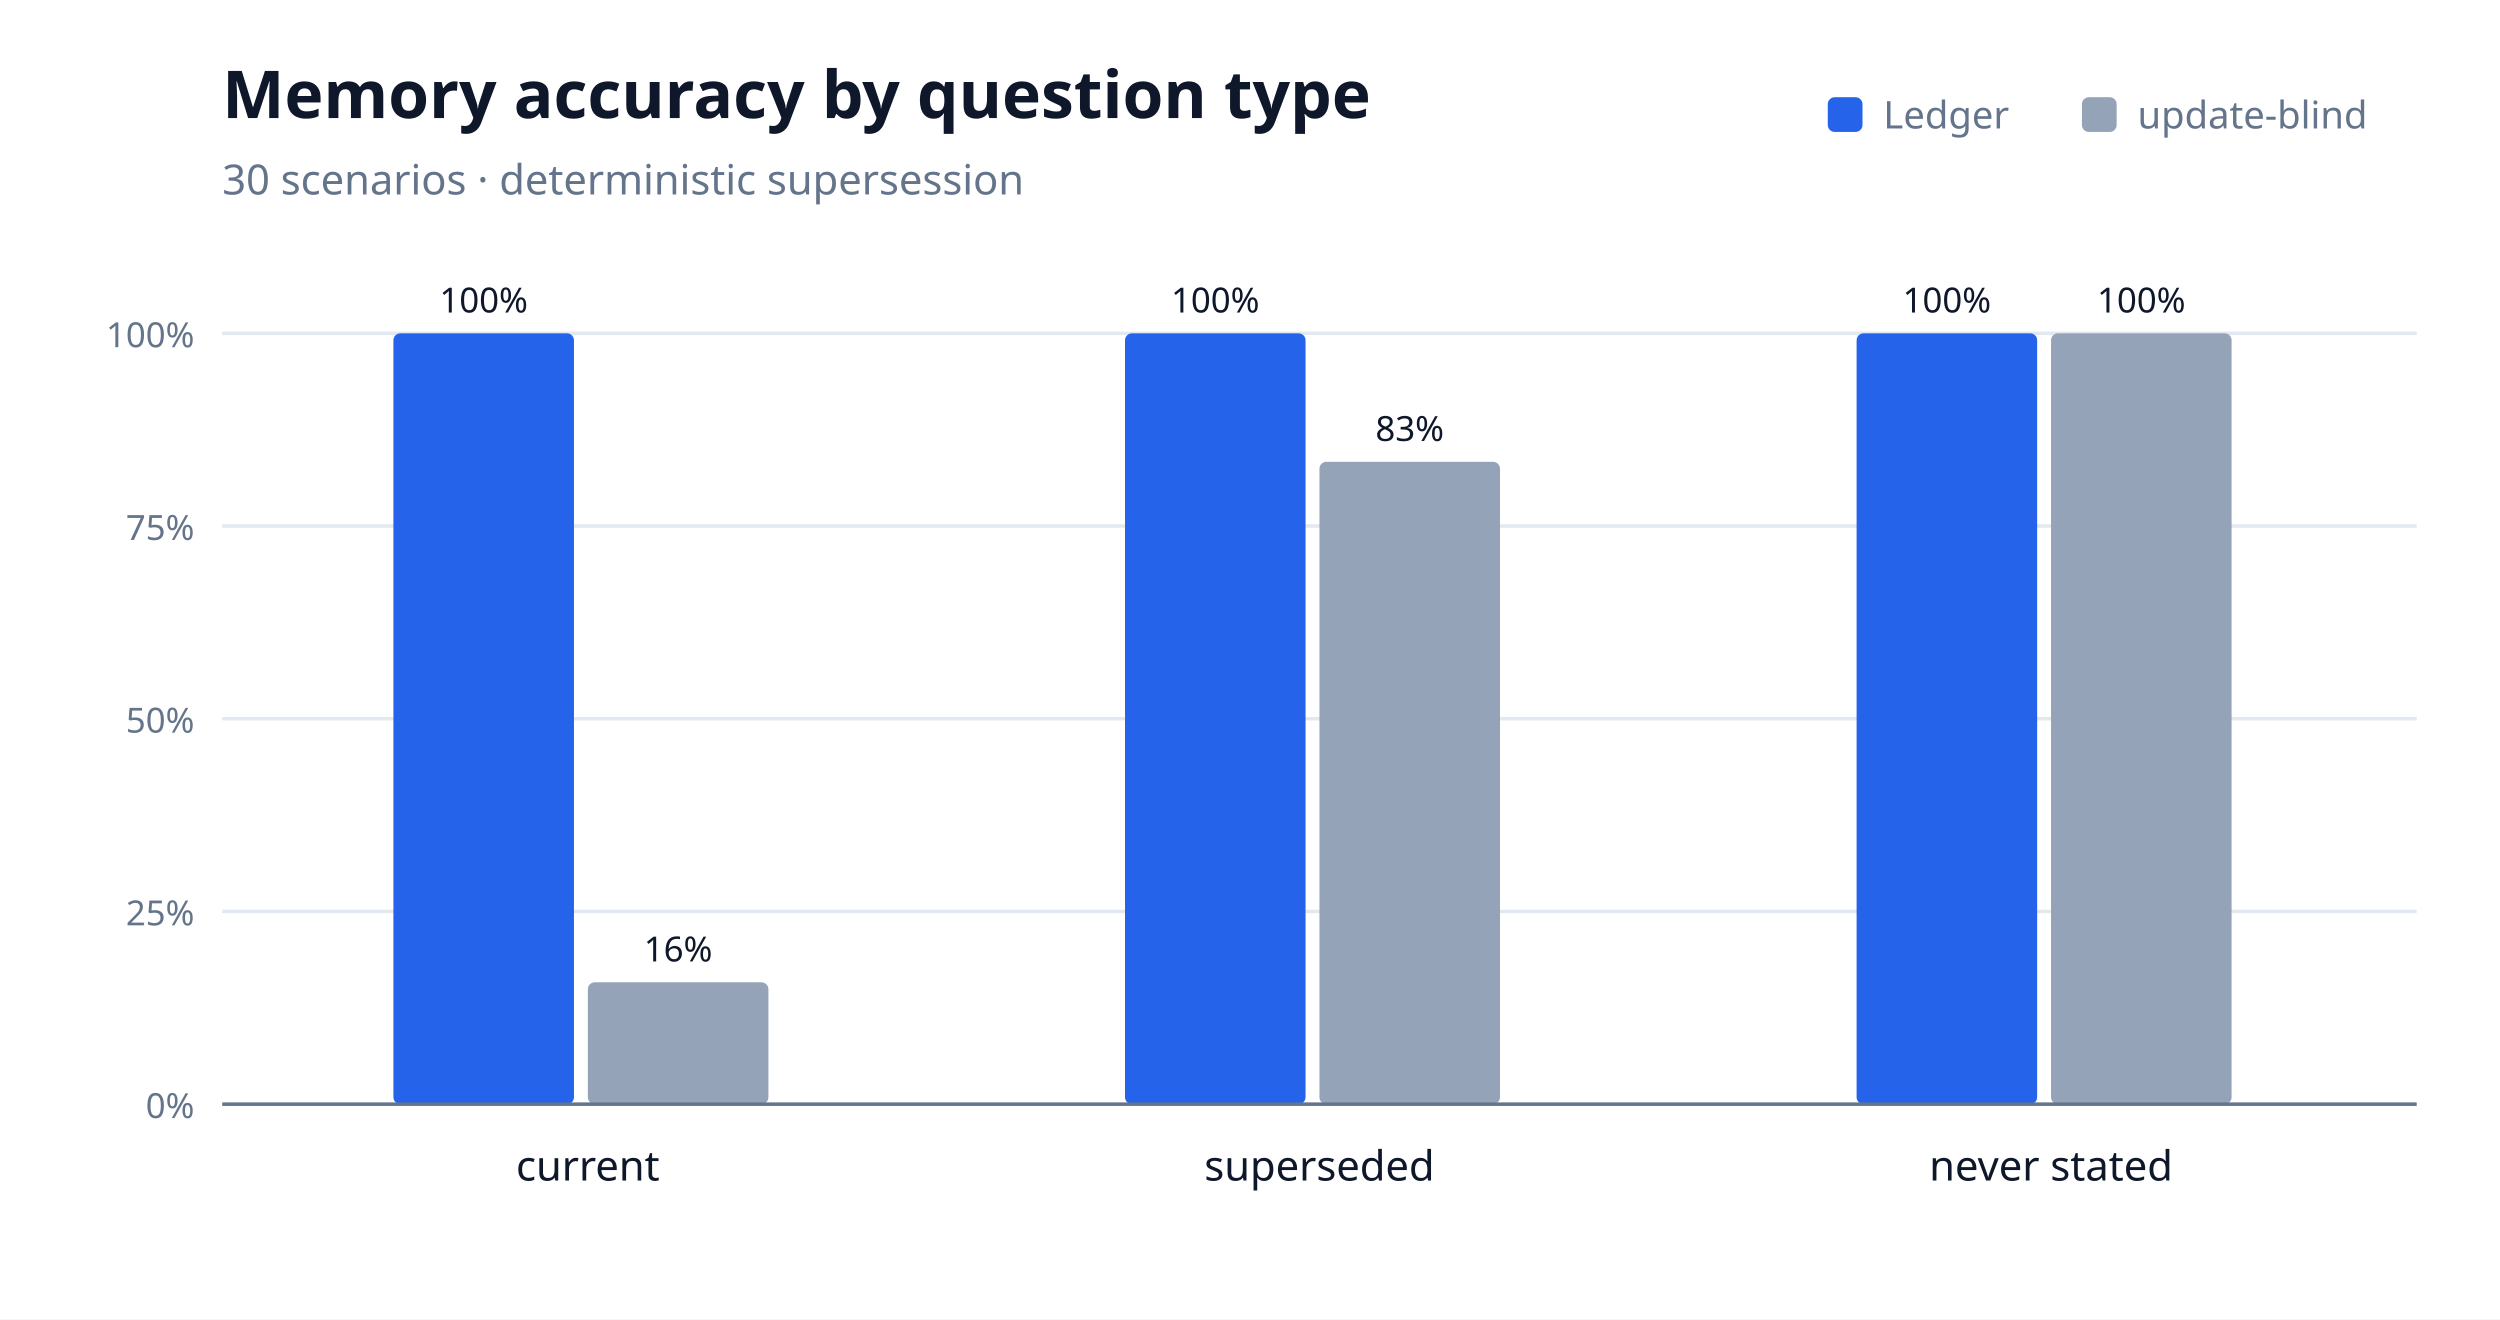
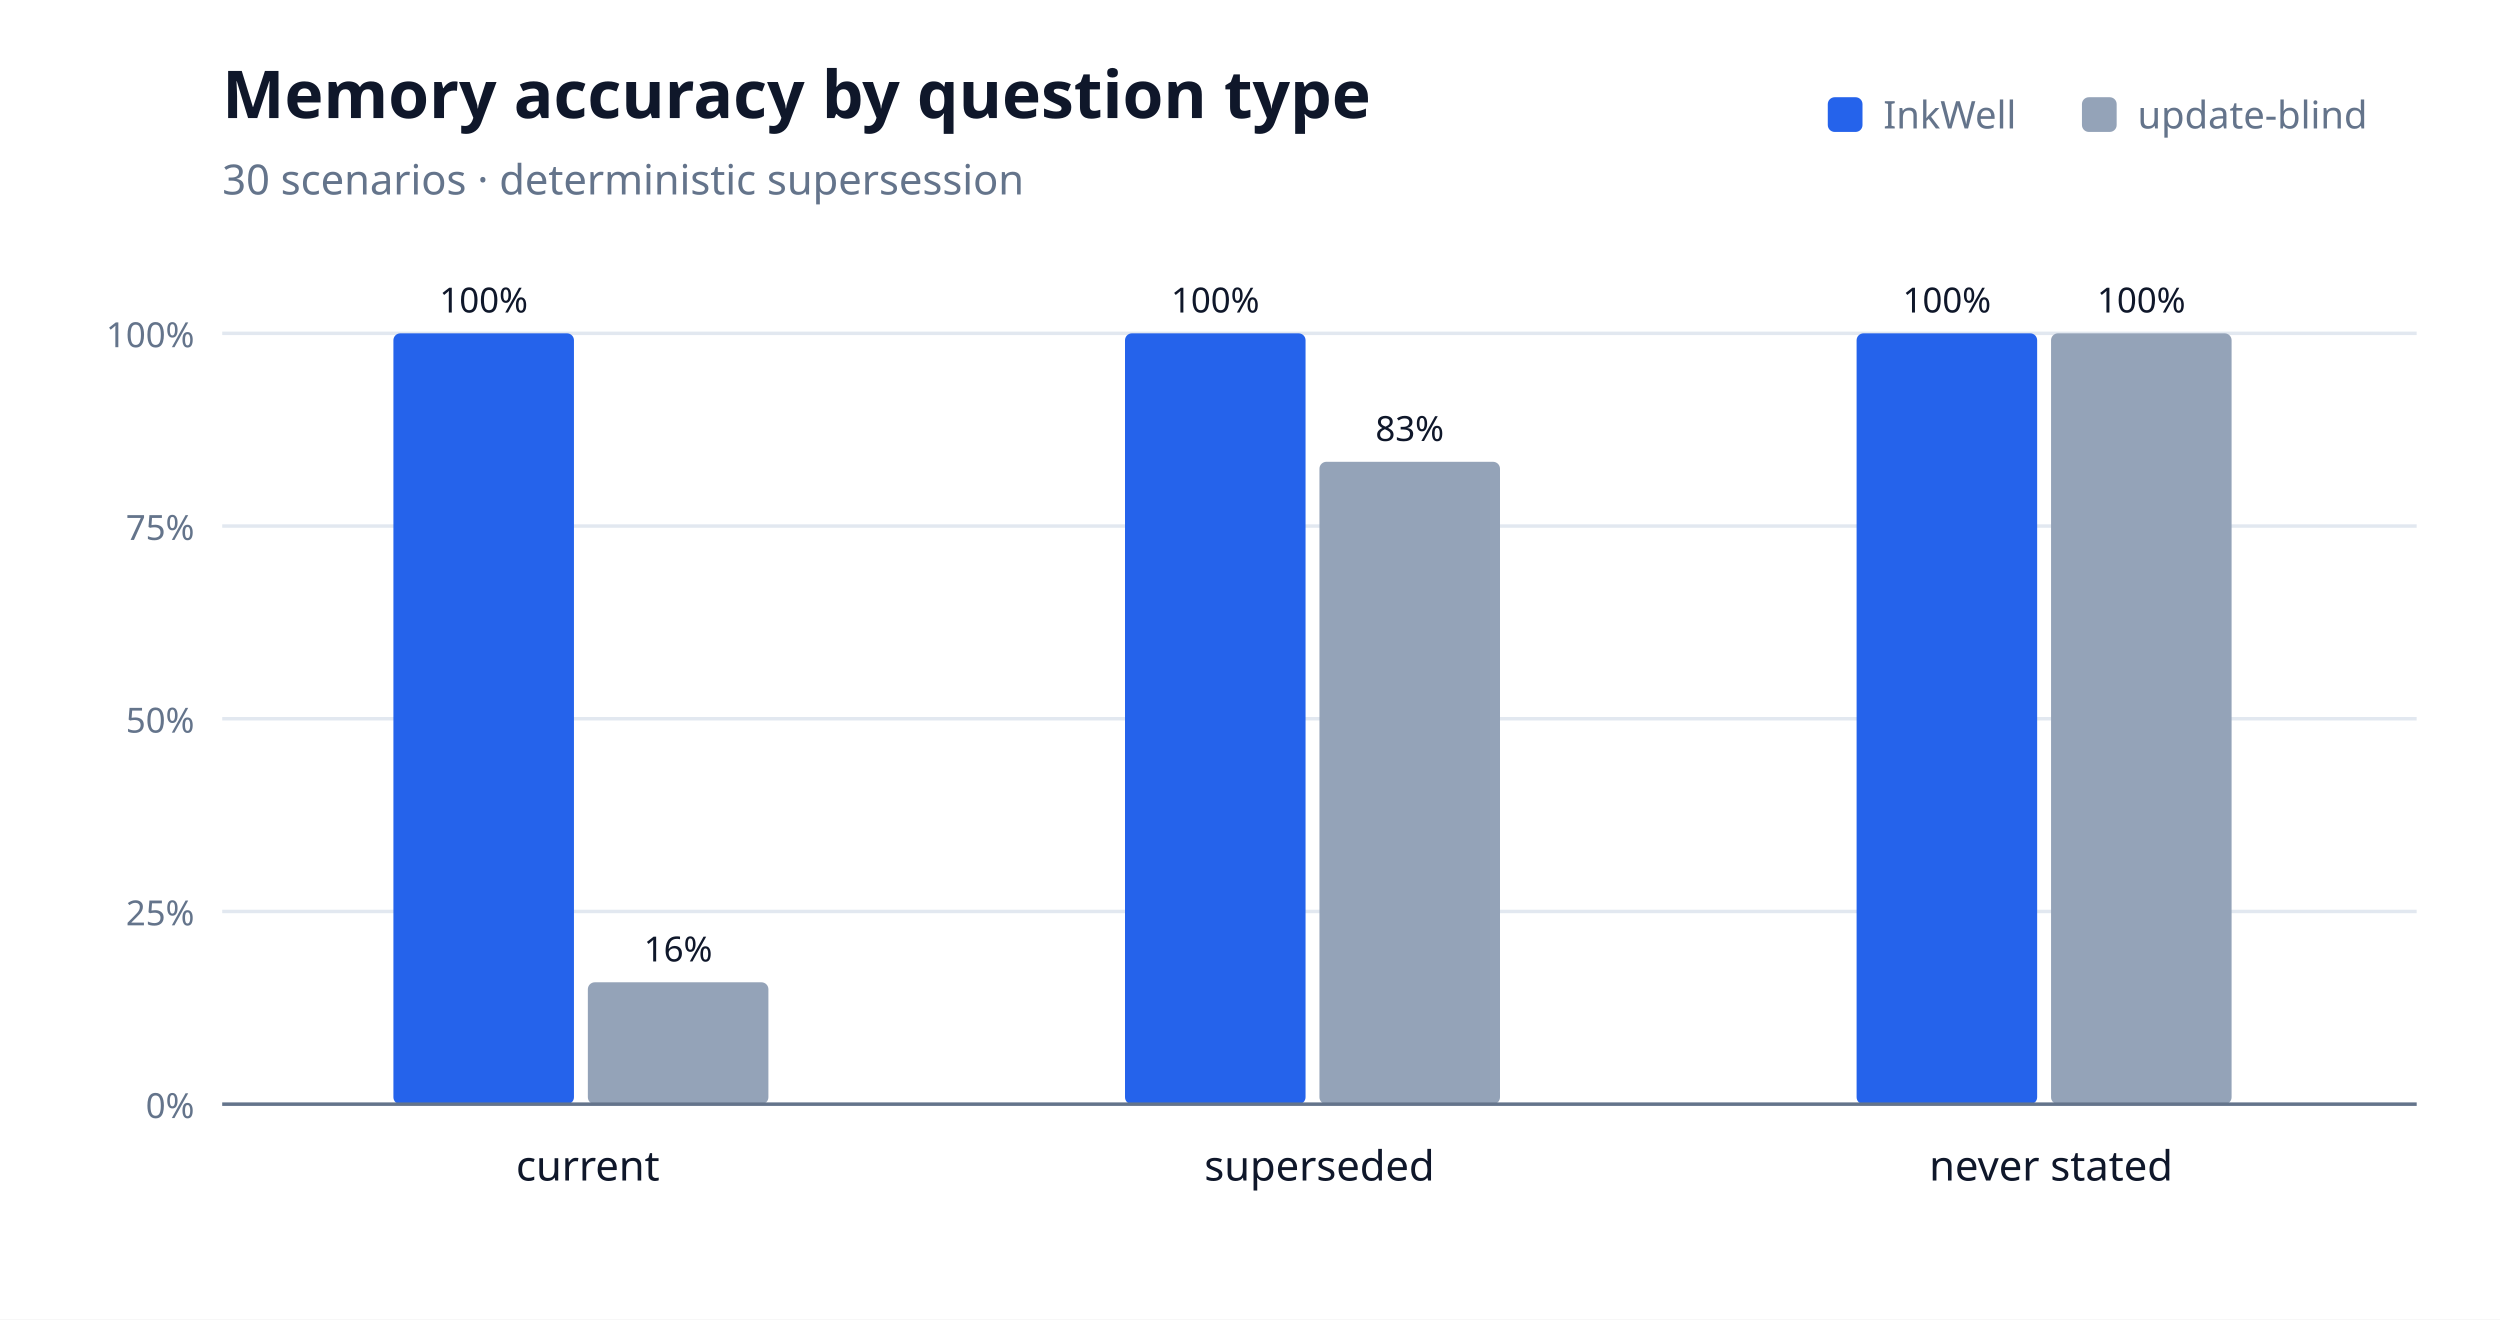
<svg xmlns="http://www.w3.org/2000/svg" width="720" height="380" viewBox="0 0 720 380" role="img" aria-label="Memory accuracy by question type">
  <rect width="720" height="380" fill="#ffffff" />
  <text x="64" y="34" font-family="system-ui, sans-serif" font-size="19" font-weight="600" fill="#0f172a">Memory accuracy by question type</text>
  <text x="64" y="56" font-family="system-ui, sans-serif" font-size="12" fill="#64748b">30 scenarios · deterministic supersession</text>
  <rect x="526.4" y="28" width="10" height="10" rx="2" fill="#2563eb" />
-   <text x="542.4" y="37" font-family="system-ui, sans-serif" font-size="11" fill="#64748b">Ledger</text>
+   <text x="542.4" y="37" font-family="system-ui, sans-serif" font-size="11" fill="#64748b">InkWell</text>
  <rect x="599.6" y="28" width="10" height="10" rx="2" fill="#94a3b8" />
  <text x="615.6" y="37" font-family="system-ui, sans-serif" font-size="11" fill="#64748b">update-blind</text>
  <line x1="64" y1="318.0" x2="696" y2="318.0" stroke="#e2e8f0" stroke-width="1" />
  <text x="56" y="322.0" text-anchor="end" font-family="system-ui, sans-serif" font-size="10" fill="#64748b">0%</text>
  <line x1="64" y1="262.5" x2="696" y2="262.5" stroke="#e2e8f0" stroke-width="1" />
  <text x="56" y="266.5" text-anchor="end" font-family="system-ui, sans-serif" font-size="10" fill="#64748b">25%</text>
  <line x1="64" y1="207.0" x2="696" y2="207.0" stroke="#e2e8f0" stroke-width="1" />
  <text x="56" y="211.0" text-anchor="end" font-family="system-ui, sans-serif" font-size="10" fill="#64748b">50%</text>
  <line x1="64" y1="151.5" x2="696" y2="151.5" stroke="#e2e8f0" stroke-width="1" />
  <text x="56" y="155.5" text-anchor="end" font-family="system-ui, sans-serif" font-size="10" fill="#64748b">75%</text>
  <line x1="64" y1="96.0" x2="696" y2="96.0" stroke="#e2e8f0" stroke-width="1" />
  <text x="56" y="100.0" text-anchor="end" font-family="system-ui, sans-serif" font-size="10" fill="#64748b">100%</text>
  <rect x="113.3" y="96.0" width="52.0" height="222.0" rx="2" fill="#2563eb" />
  <text x="139.3" y="90.0" text-anchor="middle" font-family="system-ui, sans-serif" font-size="10" fill="#0f172a">100%</text>
  <rect x="169.3" y="282.9" width="52.0" height="35.1" rx="2" fill="#94a3b8" />
  <text x="195.3" y="276.9" text-anchor="middle" font-family="system-ui, sans-serif" font-size="10" fill="#0f172a">16%</text>
  <text x="169.3" y="340" text-anchor="middle" font-family="system-ui, sans-serif" font-size="12" fill="#0f172a">current</text>
  <rect x="324.0" y="96.0" width="52.0" height="222.0" rx="2" fill="#2563eb" />
  <text x="350.0" y="90.0" text-anchor="middle" font-family="system-ui, sans-serif" font-size="10" fill="#0f172a">100%</text>
  <rect x="380.0" y="133.0" width="52.0" height="185.0" rx="2" fill="#94a3b8" />
  <text x="406.0" y="127.0" text-anchor="middle" font-family="system-ui, sans-serif" font-size="10" fill="#0f172a">83%</text>
  <text x="380.0" y="340" text-anchor="middle" font-family="system-ui, sans-serif" font-size="12" fill="#0f172a">superseded</text>
  <rect x="534.7" y="96.0" width="52.0" height="222.0" rx="2" fill="#2563eb" />
  <text x="560.7" y="90.0" text-anchor="middle" font-family="system-ui, sans-serif" font-size="10" fill="#0f172a">100%</text>
  <rect x="590.7" y="96.0" width="52.0" height="222.0" rx="2" fill="#94a3b8" />
  <text x="616.7" y="90.0" text-anchor="middle" font-family="system-ui, sans-serif" font-size="10" fill="#0f172a">100%</text>
  <text x="590.7" y="340" text-anchor="middle" font-family="system-ui, sans-serif" font-size="12" fill="#0f172a">never stated</text>
  <line x1="64" y1="318" x2="696" y2="318" stroke="#64748b" stroke-width="1" />
</svg>
